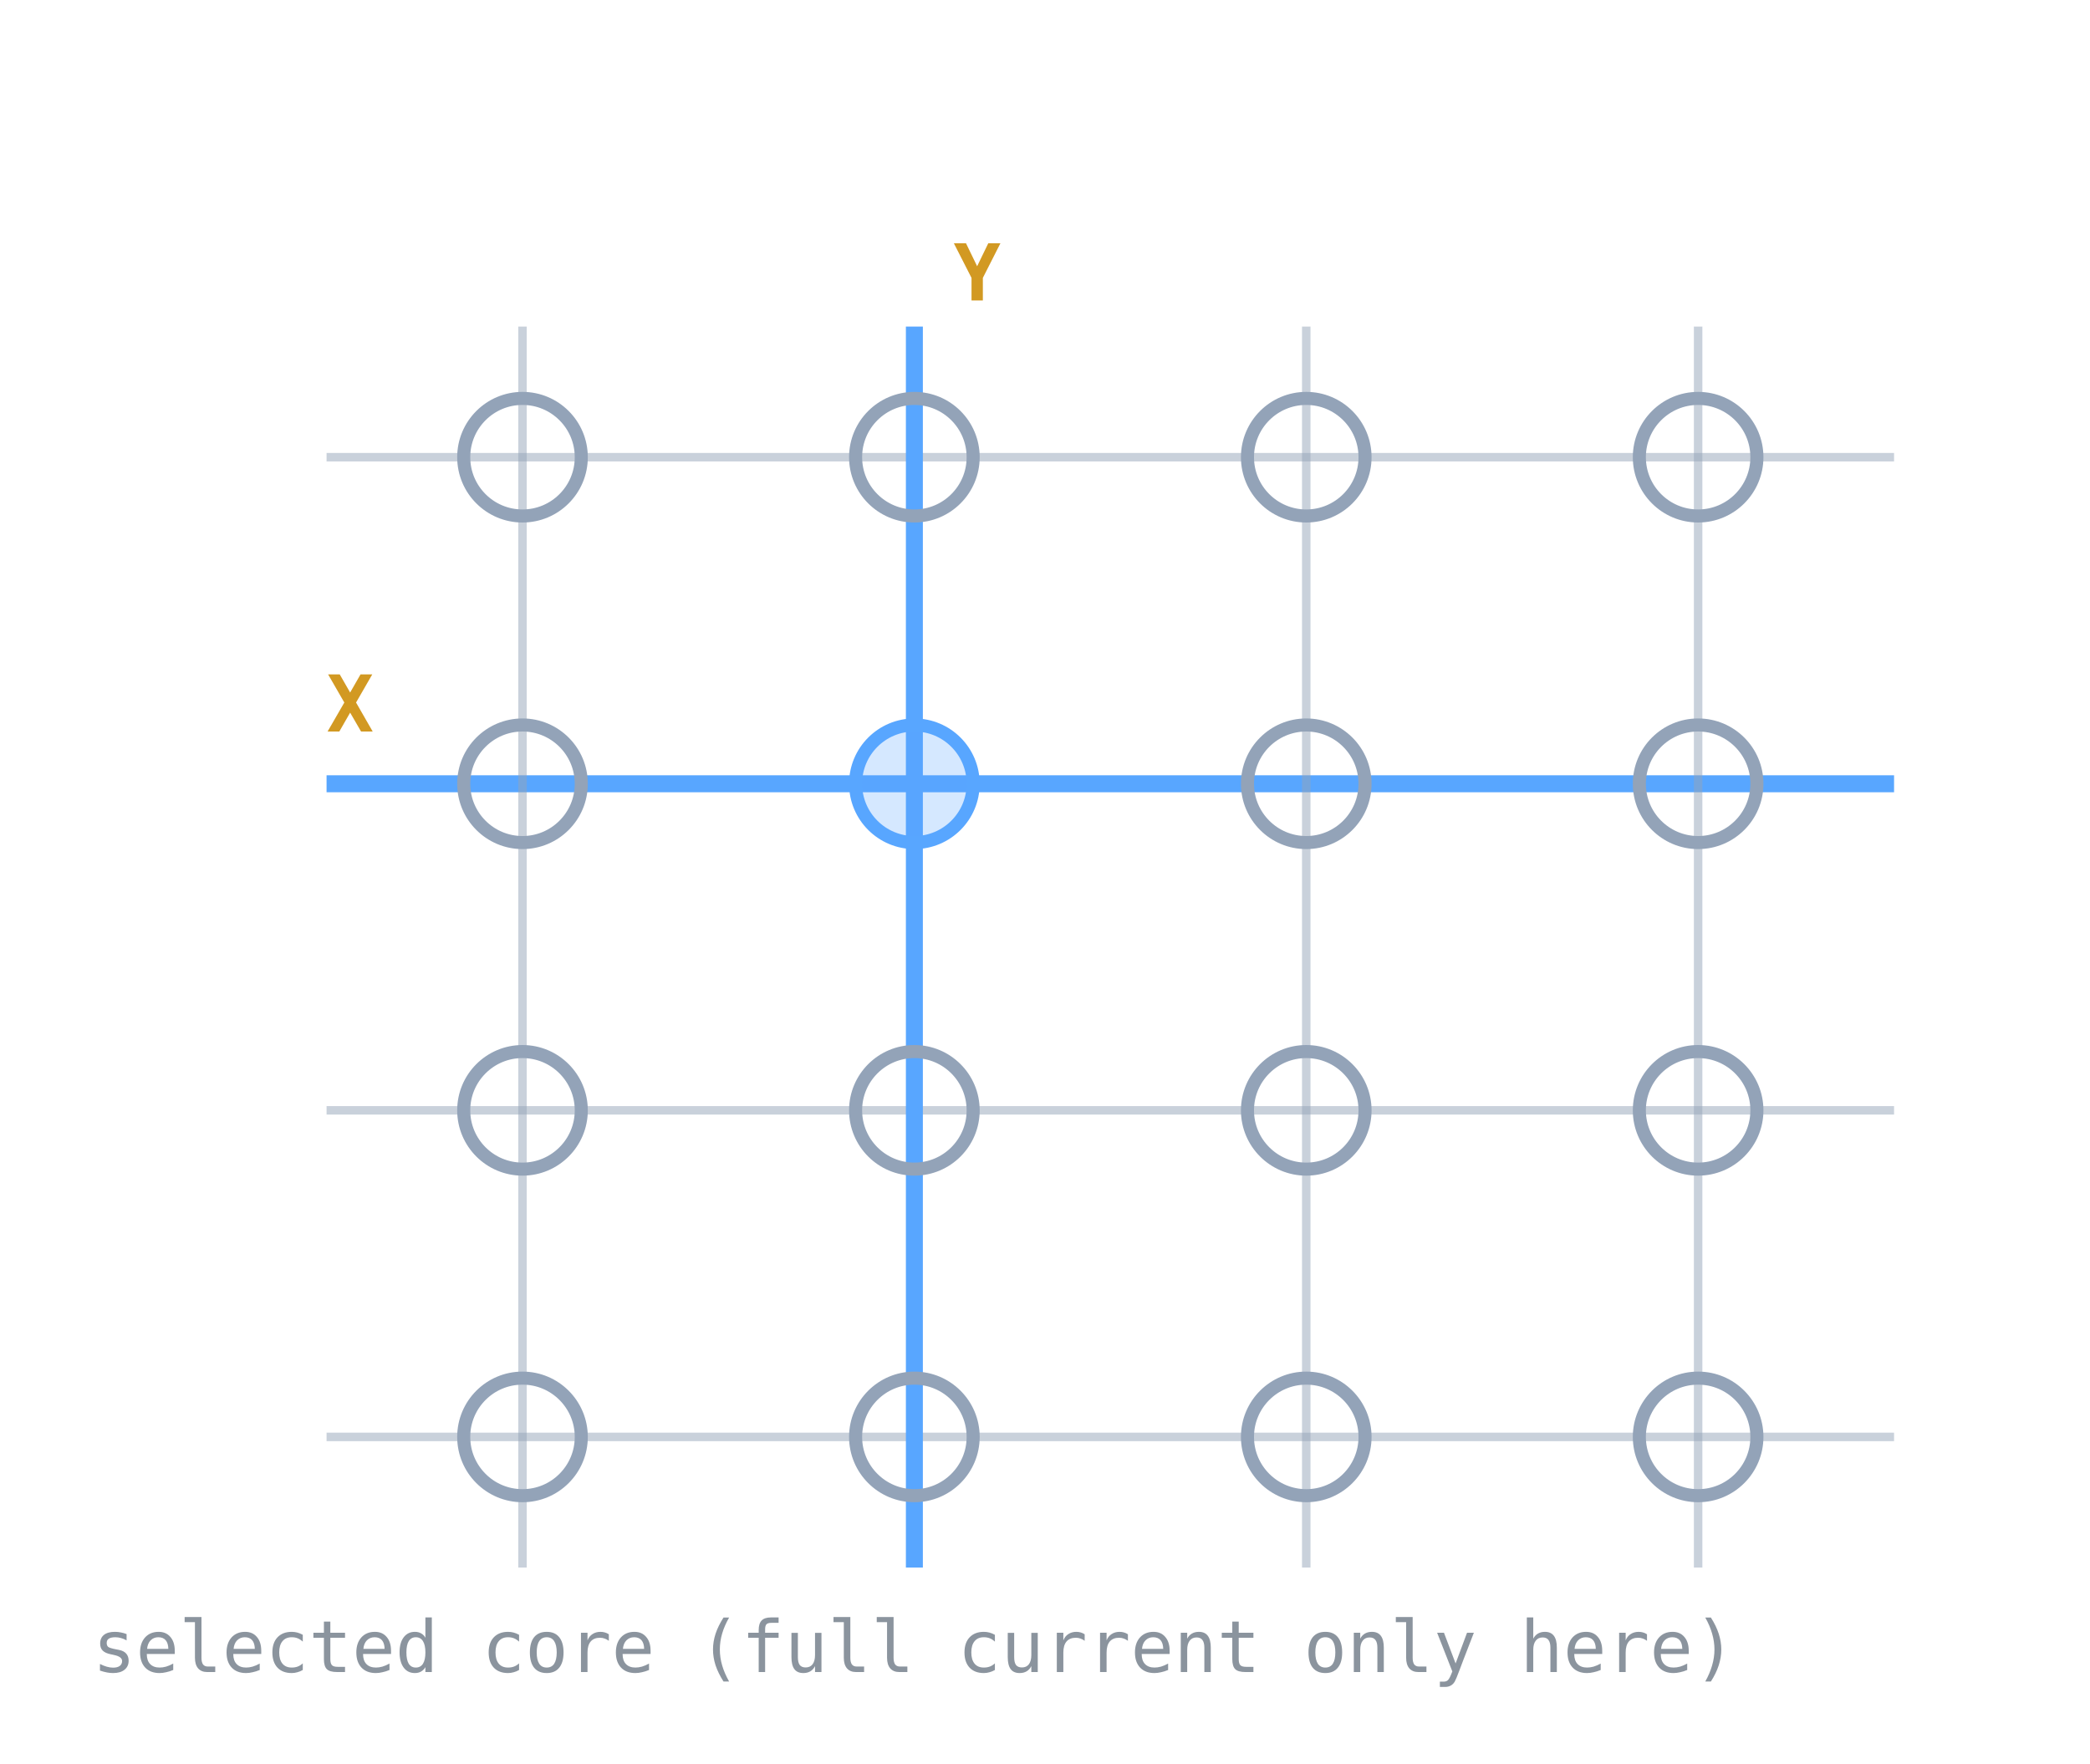
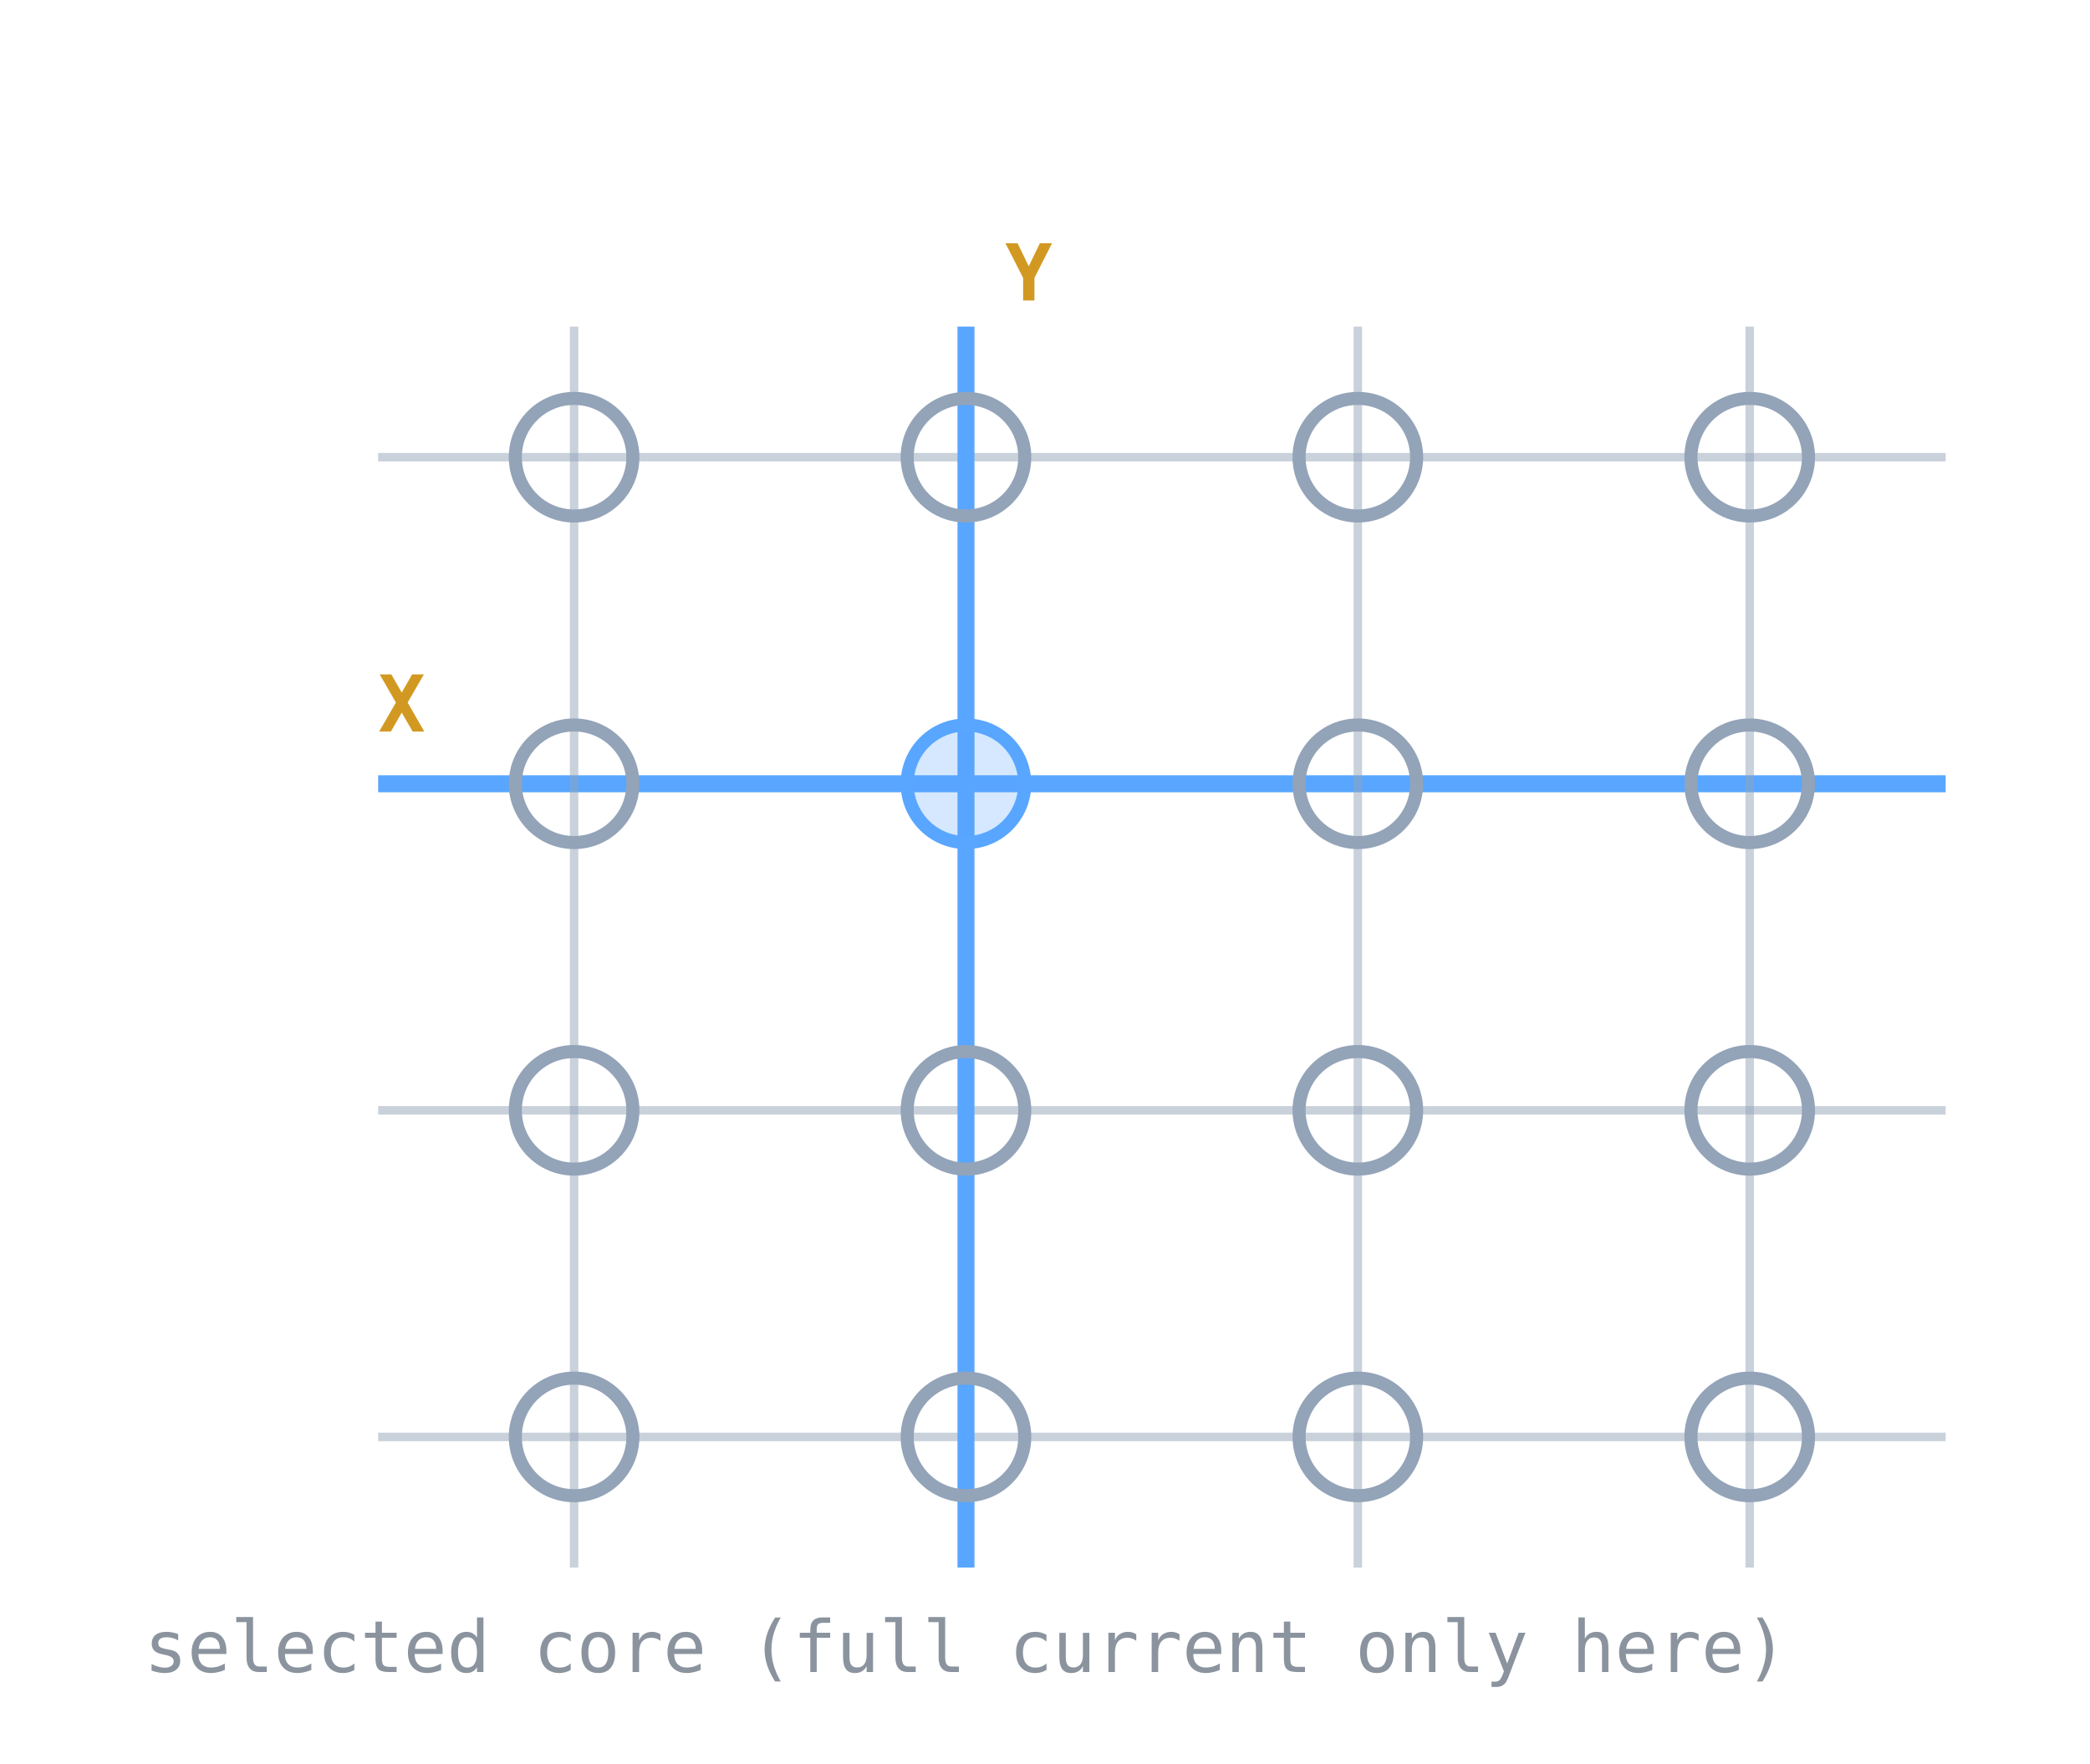
- <svg xmlns="http://www.w3.org/2000/svg" viewBox="0 0 320 270" fill="none" role="img" aria-label="A magnetic-core memory plane: ferrite rings on a grid of X and Y wires, with one core selected where a driven X wire and a driven Y wire cross">
+ <svg xmlns="http://www.w3.org/2000/svg" viewBox="-7.9 0 320 270" fill="none" role="img" aria-label="A magnetic-core memory plane: ferrite rings on a grid of X and Y wires, with one core selected where a driven X wire and a driven Y wire cross">
  <style>
    text { font-family: 'IBM Plex Mono', 'SF Mono', 'Fira Code', 'Consolas', monospace; }
    .wire { stroke: #93a3b8; stroke-width: 1.3; opacity: 0.5; }
    .wire-on { stroke: #58a6ff; stroke-width: 2.6; }
    .core { fill: none; stroke: #93a3b8; stroke-width: 2; }
    .core-on { fill: rgba(88,166,255,0.25); stroke: #58a6ff; stroke-width: 2; }
    .lbl { fill: #d29922; font-size: 12px; font-weight: 600; }
    .cap { fill: #8b949e; font-size: 11px; text-anchor: middle; }
  </style>
  <line class="wire" x1="50" y1="70" x2="290" y2="70" />
  <line class="wire-on" x1="50" y1="120" x2="290" y2="120" />
  <line class="wire" x1="50" y1="170" x2="290" y2="170" />
  <line class="wire" x1="50" y1="220" x2="290" y2="220" />
  <line class="wire" x1="80" y1="50" x2="80" y2="240" />
  <line class="wire-on" x1="140" y1="50" x2="140" y2="240" />
  <line class="wire" x1="200" y1="50" x2="200" y2="240" />
  <line class="wire" x1="260" y1="50" x2="260" y2="240" />
  <circle class="core" cx="80" cy="70" r="9" />
  <circle class="core" cx="140" cy="70" r="9" />
  <circle class="core" cx="200" cy="70" r="9" />
  <circle class="core" cx="260" cy="70" r="9" />
  <circle class="core" cx="80" cy="120" r="9" />
  <circle class="core-on" cx="140" cy="120" r="9" />
  <circle class="core" cx="200" cy="120" r="9" />
  <circle class="core" cx="260" cy="120" r="9" />
  <circle class="core" cx="80" cy="170" r="9" />
  <circle class="core" cx="140" cy="170" r="9" />
  <circle class="core" cx="200" cy="170" r="9" />
  <circle class="core" cx="260" cy="170" r="9" />
  <circle class="core" cx="80" cy="220" r="9" />
  <circle class="core" cx="140" cy="220" r="9" />
  <circle class="core" cx="200" cy="220" r="9" />
  <circle class="core" cx="260" cy="220" r="9" />
  <text class="lbl" x="50" y="112">X</text>
  <text class="lbl" x="146" y="46">Y</text>
  <text class="cap" x="140" y="256">selected core (full current only here)</text>
</svg>
